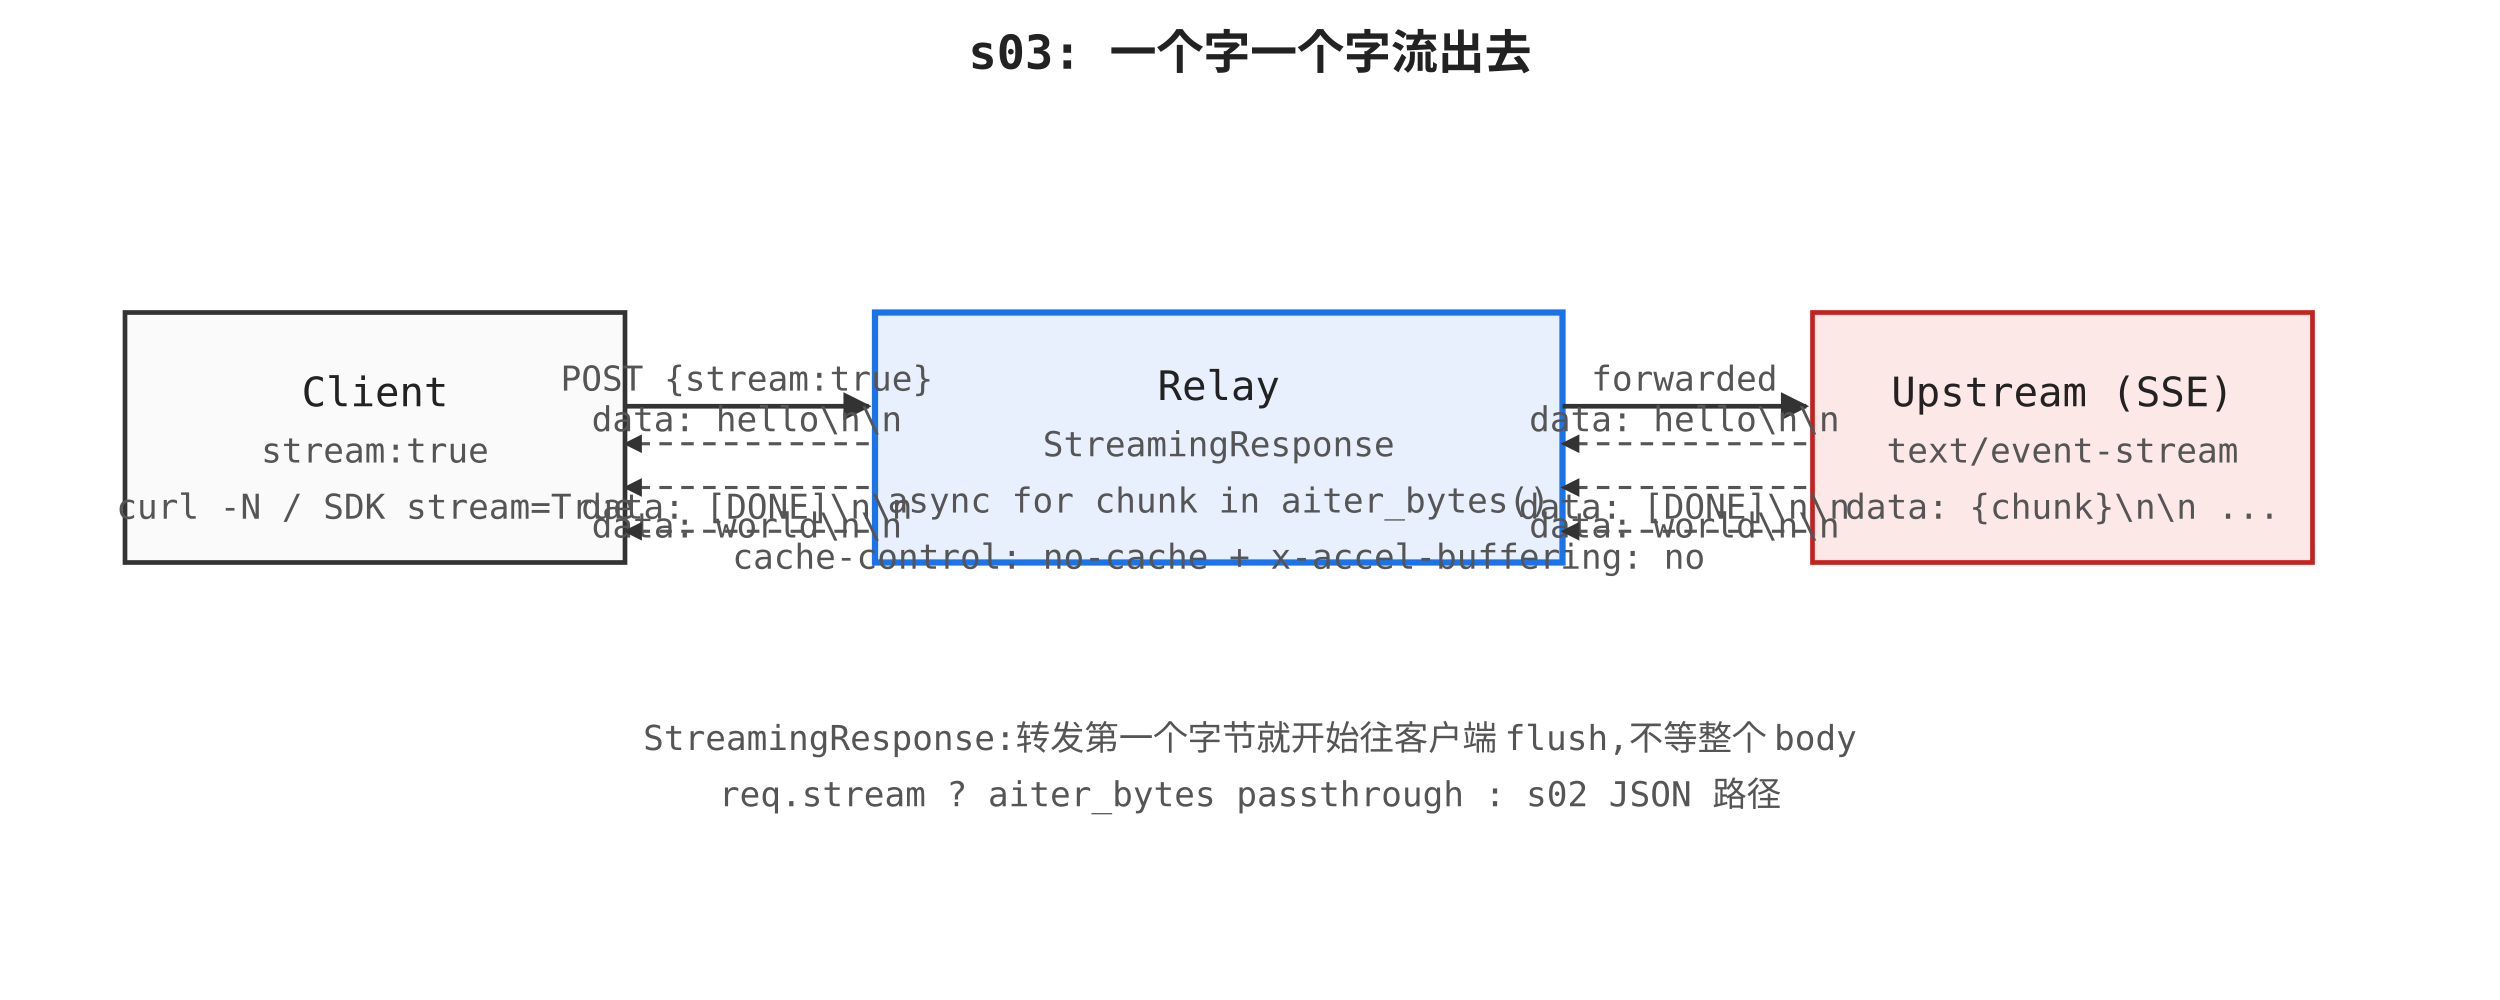
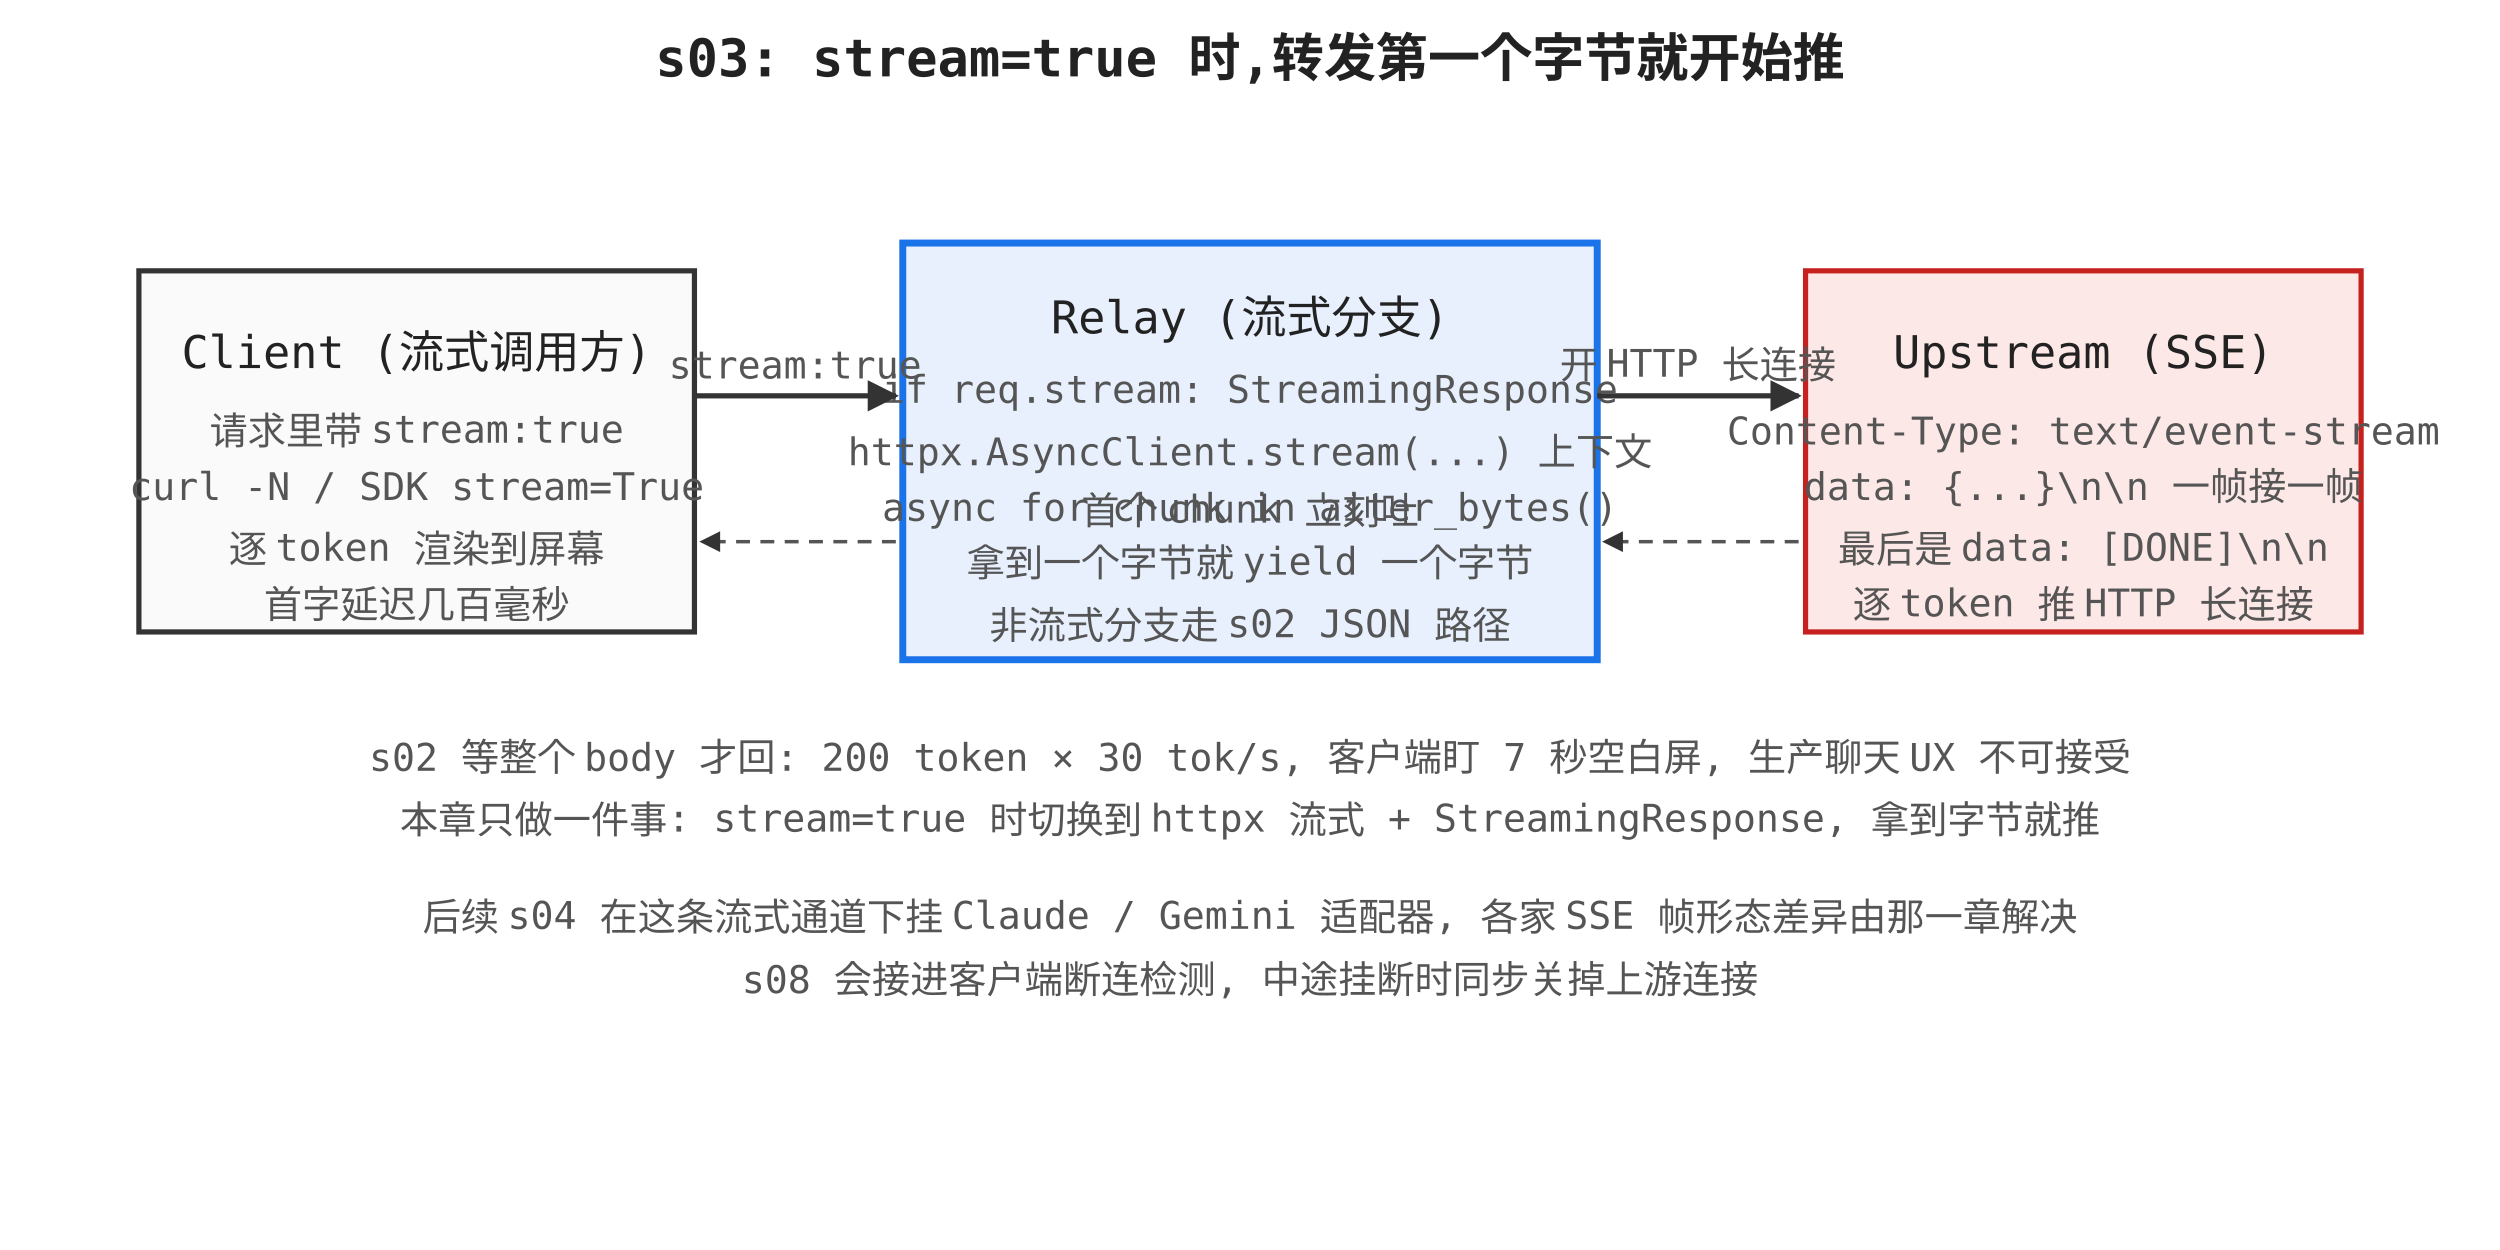
- <svg xmlns="http://www.w3.org/2000/svg" viewBox="0 0 800 320" font-family="monospace">
+ <svg xmlns="http://www.w3.org/2000/svg" viewBox="0 0 720 360" font-family="monospace">
  <style>
    .client   { fill: #fafafa; stroke: #333;    stroke-width: 1.5; }
    .gateway  { fill: #e8f0fe; stroke: #1a73e8; stroke-width: 2;   }
    .upstream { fill: #fce8e6; stroke: #c5221f; stroke-width: 1.5; }
    .title    { font-size: 15px; font-weight: bold; fill: #222; }
    .label    { font-size: 13px; fill: #222; }
    .small    { font-size: 11px; fill: #555; }
    .arrow    { stroke: #333; stroke-width: 1.5; fill: none; marker-end: url(#arrow); }
    .arrowR   { stroke: #555; stroke-width: 1;   fill: none; marker-end: url(#arrow); stroke-dasharray: 4 3; }
  </style>
  <defs>
    <marker id="arrow" viewBox="0 0 10 10" refX="9" refY="5" markerWidth="6" markerHeight="6" orient="auto">
      <path d="M0,0 L10,5 L0,10 z" fill="#333" />
    </marker>
  </defs>
-   <text x="400" y="22" text-anchor="middle" class="title">s03: 一个字一个字流出去</text>
-   <rect class="client" x="40" y="100" width="160" height="80" />
-   <text x="120" y="130" text-anchor="middle" class="label">Client</text>
-   <text x="120" y="148" text-anchor="middle" class="small">stream:true</text>
-   <text x="120" y="166" text-anchor="middle" class="small">curl -N / SDK stream=True</text>
-   <rect class="gateway" x="280" y="100" width="220" height="80" />
-   <text x="390" y="128" text-anchor="middle" class="label">Relay</text>
-   <text x="390" y="146" text-anchor="middle" class="small">StreamingResponse</text>
-   <text x="390" y="164" text-anchor="middle" class="small">async for chunk in aiter_bytes()</text>
-   <text x="390" y="182" text-anchor="middle" class="small">cache-control: no-cache + x-accel-buffering: no</text>
-   <rect class="upstream" x="580" y="100" width="160" height="80" />
-   <text x="660" y="130" text-anchor="middle" class="label">Upstream (SSE)</text>
-   <text x="660" y="148" text-anchor="middle" class="small">text/event-stream</text>
-   <text x="660" y="166" text-anchor="middle" class="small">data: {chunk}\n\n ...</text>
-   <line class="arrow" x1="200" y1="130" x2="278" y2="130" />
-   <line class="arrow" x1="500" y1="130" x2="578" y2="130" />
-   <text x="239" y="125" text-anchor="middle" class="small">POST {stream:true}</text>
-   <text x="539" y="125" text-anchor="middle" class="small">forwarded</text>
-   <line class="arrowR" x1="578" y1="142" x2="500" y2="142" />
-   <line class="arrowR" x1="278" y1="142" x2="200" y2="142" />
-   <text x="539" y="138" text-anchor="middle" class="small">data: hello\n\n</text>
-   <text x="239" y="138" text-anchor="middle" class="small">data: hello\n\n</text>
-   <line class="arrowR" x1="578" y1="156" x2="500" y2="156" />
-   <line class="arrowR" x1="278" y1="156" x2="200" y2="156" />
-   <text x="539" y="172" text-anchor="middle" class="small">data: world\n\n</text>
-   <text x="239" y="172" text-anchor="middle" class="small">data: world\n\n</text>
-   <line class="arrowR" x1="578" y1="170" x2="500" y2="170" />
-   <line class="arrowR" x1="278" y1="170" x2="200" y2="170" />
-   <text x="539" y="166" text-anchor="middle" class="small">data: [DONE]\n\n</text>
-   <text x="239" y="166" text-anchor="middle" class="small">data: [DONE]\n\n</text>
-   <text x="400" y="240" text-anchor="middle" class="small">StreamingResponse:转发第一个字节就开始往客户端 flush,不等整个 body</text>
-   <text x="400" y="258" text-anchor="middle" class="small">req.stream ? aiter_bytes passthrough : s02 JSON 路径</text>
+   <text x="360" y="22" text-anchor="middle" class="title">s03: stream=true 时,转发第一个字节就开始推</text>
+   <rect class="client" x="40" y="78" width="160" height="104" />
+   <text x="120" y="106" text-anchor="middle" class="label">Client (流式调用方)</text>
+   <text x="120" y="128" text-anchor="middle" class="small">请求里带 stream:true</text>
+   <text x="120" y="144" text-anchor="middle" class="small">curl -N / SDK stream=True</text>
+   <text x="120" y="162" text-anchor="middle" class="small">逐 token 渲染到屏幕</text>
+   <text x="120" y="178" text-anchor="middle" class="small">首字延迟几百毫秒</text>
+   <rect class="gateway" x="260" y="70" width="200" height="120" />
+   <text x="360" y="96" text-anchor="middle" class="label">Relay (流式分支)</text>
+   <text x="360" y="116" text-anchor="middle" class="small">if req.stream: StreamingResponse</text>
+   <text x="360" y="134" text-anchor="middle" class="small">httpx.AsyncClient.stream(...) 上下文</text>
+   <text x="360" y="150" text-anchor="middle" class="small">async for chunk in aiter_bytes()</text>
+   <text x="360" y="166" text-anchor="middle" class="small">拿到一个字节就 yield 一个字节</text>
+   <text x="360" y="184" text-anchor="middle" class="small">非流式分支走 s02 JSON 路径</text>
+   <rect class="upstream" x="520" y="78" width="160" height="104" />
+   <text x="600" y="106" text-anchor="middle" class="label">Upstream (SSE)</text>
+   <text x="600" y="128" text-anchor="middle" class="small">Content-Type: text/event-stream</text>
+   <text x="600" y="144" text-anchor="middle" class="small">data: {...}\n\n 一帧接一帧</text>
+   <text x="600" y="162" text-anchor="middle" class="small">最后是 data: [DONE]\n\n</text>
+   <text x="600" y="178" text-anchor="middle" class="small">逐 token 推 HTTP 长连接</text>
+   <line class="arrow" x1="200" y1="114" x2="258" y2="114" />
+   <text x="229" y="109" text-anchor="middle" class="small">stream:true</text>
+   <line class="arrow" x1="460" y1="114" x2="518" y2="114" />
+   <text x="489" y="109" text-anchor="middle" class="small">开 HTTP 长连接</text>
+   <line class="arrowR" x1="518" y1="156" x2="462" y2="156" />
+   <line class="arrowR" x1="258" y1="156" x2="202" y2="156" />
+   <text x="360" y="151" text-anchor="middle" class="small">首个 chunk 立刻吐</text>
+   <text x="360" y="222" text-anchor="middle" class="small">s02 等整个 body 才回: 200 token × 30 tok/s, 客户端盯 7 秒空白屏, 生产聊天 UX 不可接受</text>
+   <text x="360" y="240" text-anchor="middle" class="small">本章只做一件事: stream=true 时切换到 httpx 流式 + StreamingResponse, 拿到字节就推</text>
+   <text x="360" y="268" text-anchor="middle" class="small">后续 s04 在这条流式通道下挂 Claude / Gemini 适配器, 各家 SSE 帧形态差异由那一章解决</text>
+   <text x="360" y="286" text-anchor="middle" class="small">s08 会接进客户端断连检测, 中途挂断时同步关掉上游连接</text>
</svg>
